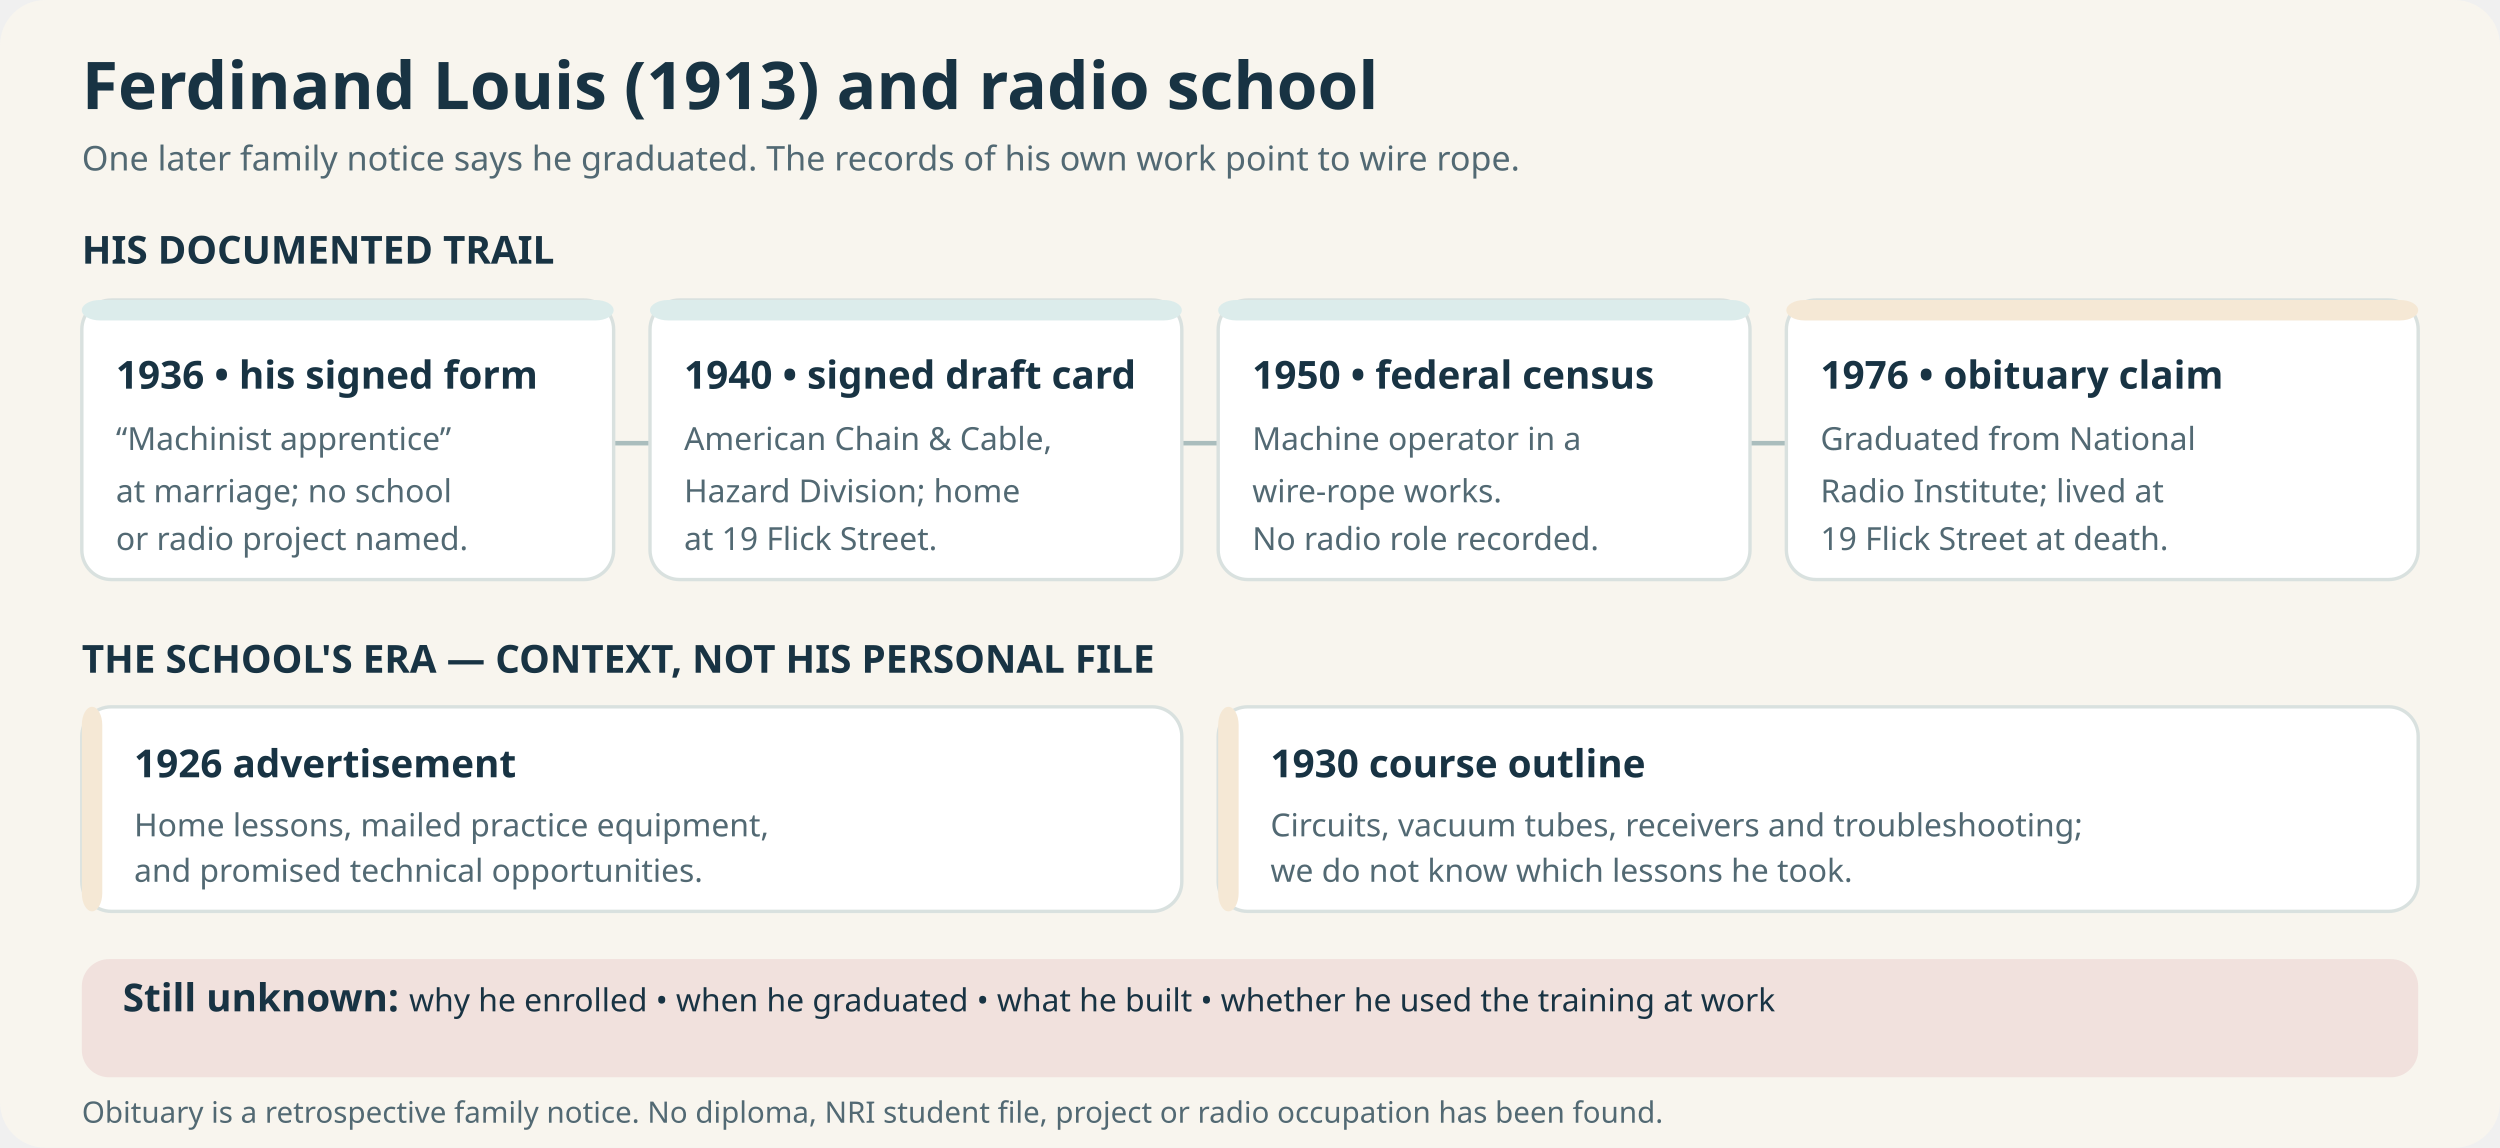
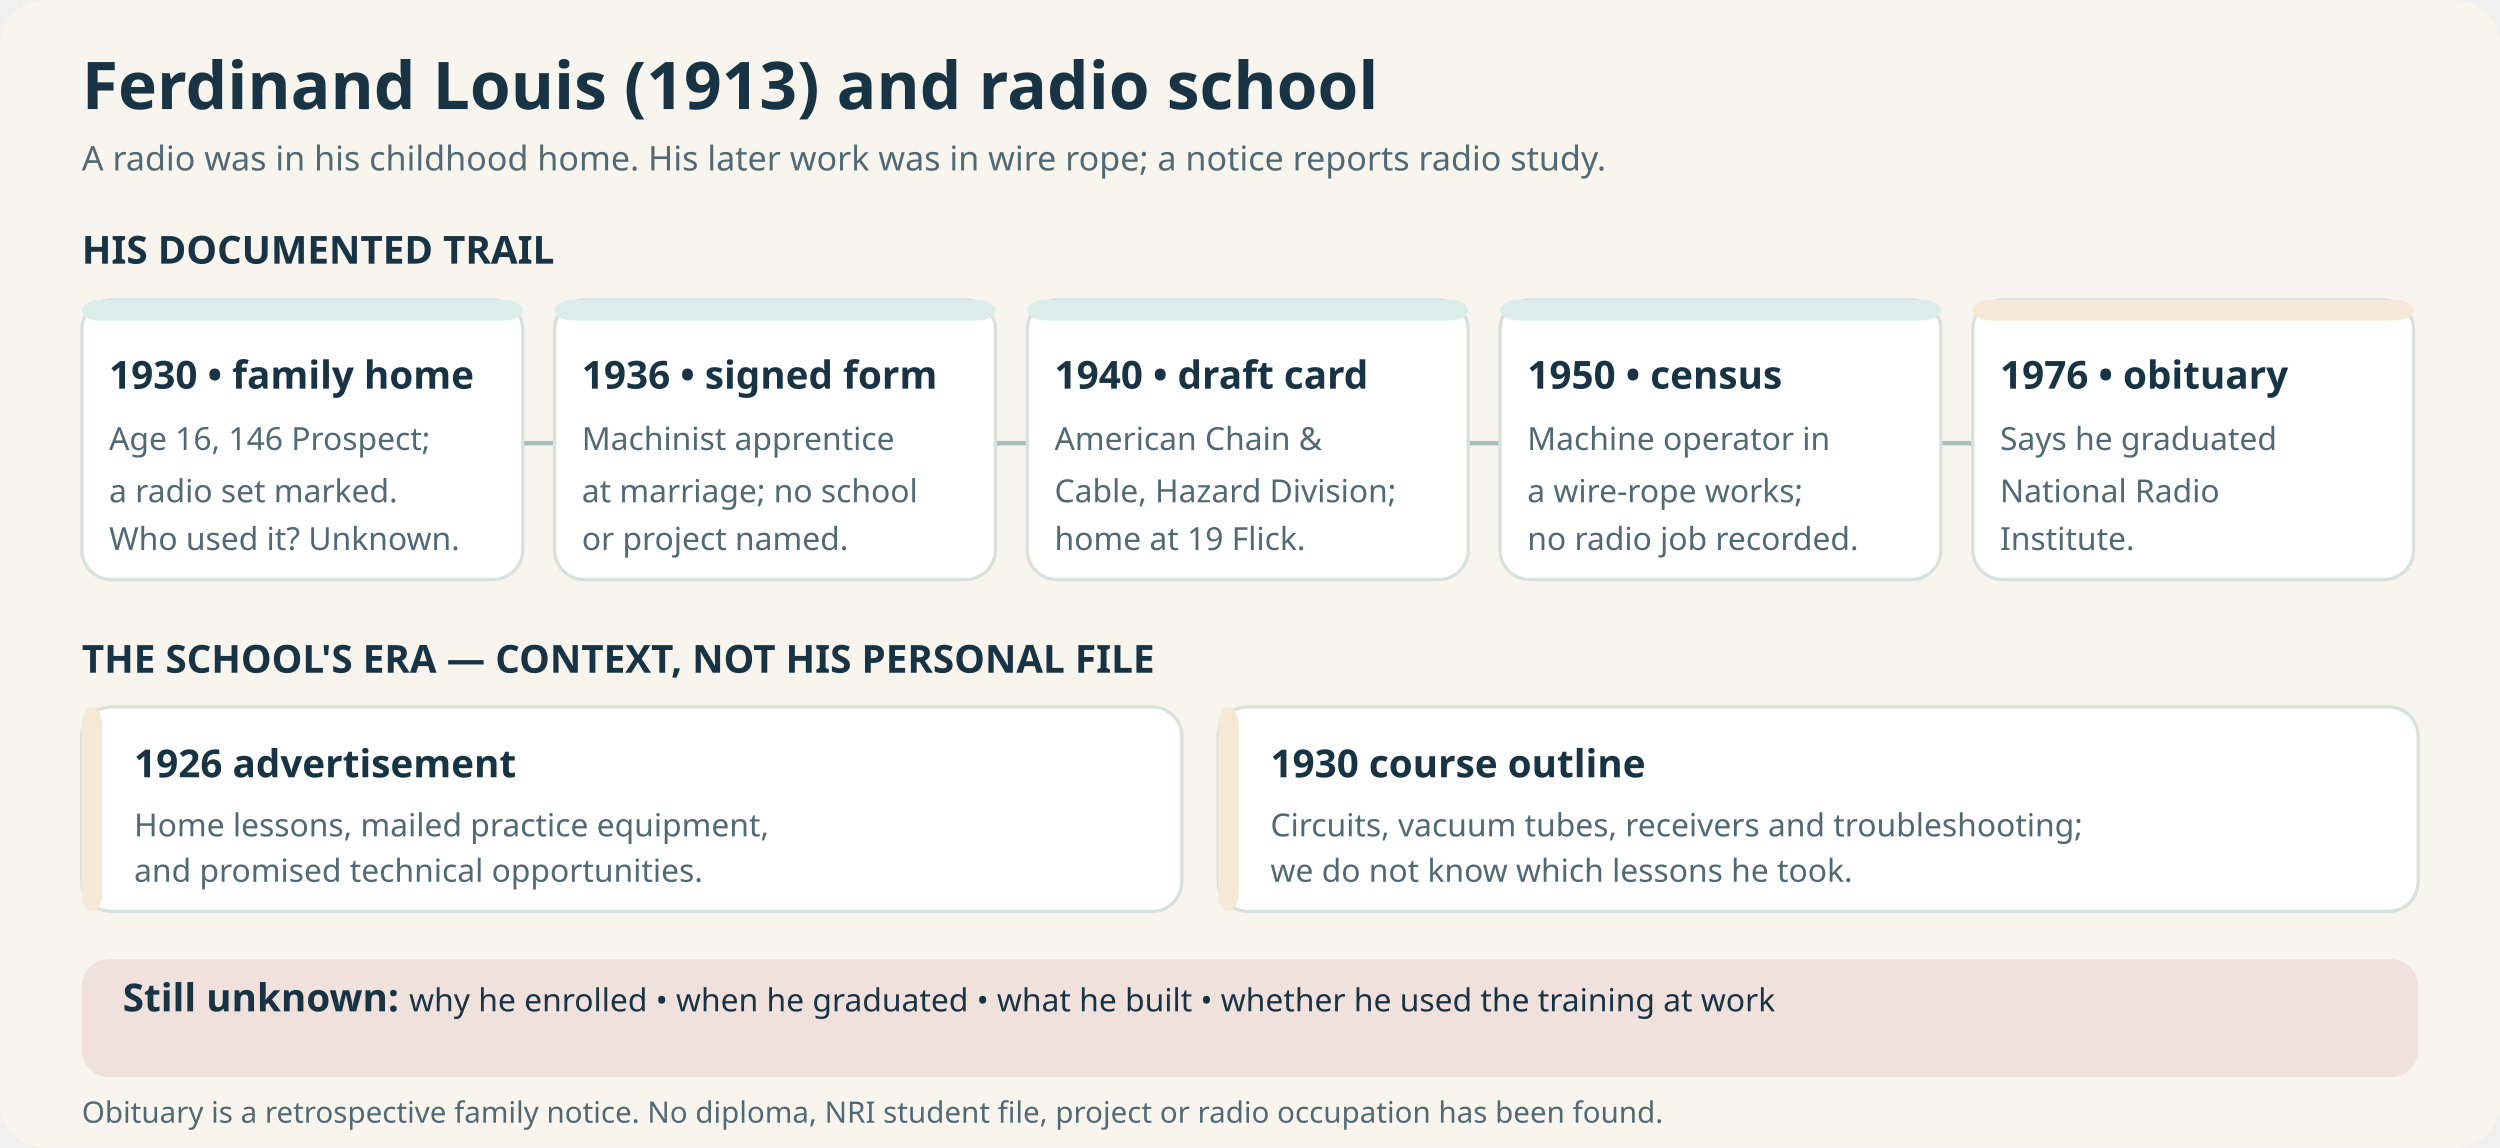
<svg xmlns="http://www.w3.org/2000/svg" viewBox="0 0 1100 505" role="img" aria-labelledby="title desc">
  <style>
    .bg{fill:#f8f5ee}.paper{fill:#fff;stroke:#d9e1df;stroke-width:1.5}.ink{fill:#183343}.muted{fill:#526973}.blue{fill:#dceceb}.sand{fill:#f5e8d5}.pink{fill:#f1e1dd}.rule{stroke:#aabdbd;stroke-width:2}.title{font:700 29px system-ui,sans-serif}.lead{font:15px system-ui,sans-serif}.lane{font:700 17px system-ui,sans-serif}.cardhead{font:700 17px system-ui,sans-serif}.body{font:14px system-ui,sans-serif}.foot{font:13px system-ui,sans-serif}
  </style>
  <rect class="bg" width="1100" height="505" rx="20" />
  <text class="ink title" x="36" y="48">Ferdinand Louis (1913) and radio school</text>
-   <text class="muted lead" x="36" y="75">One later family notice says he graduated. The records of his own work point to wire rope.</text>
+   <text class="muted lead" x="36" y="75">A radio was in his childhood home. His later work was in wire rope; a notice reports radio study.</text>
  <text class="ink lane" x="36" y="116">HIS DOCUMENTED TRAIL</text>
-   <line class="rule" x1="48" y1="195" x2="810" y2="195" />
+   <line class="rule" x1="48" y1="195" x2="1052" y2="195" />
  <g transform="translate(36 132)">
-     <rect class="paper" width="234" height="123" rx="13" />
-     <rect class="blue" width="234" height="9" rx="8" />
-     <text class="ink cardhead" x="15" y="39">1936 • his signed form</text>
-     <text class="muted body" x="15" y="66">“Machinist apprentice”</text>
-     <text class="muted body" x="15" y="89">at marriage; no school</text>
-     <text class="muted body" x="15" y="110">or radio project named.</text>
+     <rect class="paper" width="194" height="123" rx="13" />
+     <rect class="blue" width="194" height="9" rx="8" />
+     <text class="ink cardhead" x="12" y="39">1930 • family home</text>
+     <text class="muted body" x="12" y="66">Age 16, 146 Prospect;</text>
+     <text class="muted body" x="12" y="89">a radio set marked.</text>
+     <text class="muted body" x="12" y="110">Who used it? Unknown.</text>
  </g>
-   <g transform="translate(286 132)">
-     <rect class="paper" width="234" height="123" rx="13" />
-     <rect class="blue" width="234" height="9" rx="8" />
-     <text class="ink cardhead" x="15" y="39">1940 • signed draft card</text>
-     <text class="muted body" x="15" y="66">American Chain &amp; Cable,</text>
-     <text class="muted body" x="15" y="89">Hazard Division; home</text>
-     <text class="muted body" x="15" y="110">at 19 Flick Street.</text>
+   <g transform="translate(244 132)">
+     <rect class="paper" width="194" height="123" rx="13" />
+     <rect class="blue" width="194" height="9" rx="8" />
+     <text class="ink cardhead" x="12" y="39">1936 • signed form</text>
+     <text class="muted body" x="12" y="66">Machinist apprentice</text>
+     <text class="muted body" x="12" y="89">at marriage; no school</text>
+     <text class="muted body" x="12" y="110">or project named.</text>
  </g>
-   <g transform="translate(536 132)">
-     <rect class="paper" width="234" height="123" rx="13" />
-     <rect class="blue" width="234" height="9" rx="8" />
-     <text class="ink cardhead" x="15" y="39">1950 • federal census</text>
-     <text class="muted body" x="15" y="66">Machine operator in a</text>
-     <text class="muted body" x="15" y="89">wire-rope works.</text>
-     <text class="muted body" x="15" y="110">No radio role recorded.</text>
+   <g transform="translate(452 132)">
+     <rect class="paper" width="194" height="123" rx="13" />
+     <rect class="blue" width="194" height="9" rx="8" />
+     <text class="ink cardhead" x="12" y="39">1940 • draft card</text>
+     <text class="muted body" x="12" y="66">American Chain &amp;</text>
+     <text class="muted body" x="12" y="89">Cable, Hazard Division;</text>
+     <text class="muted body" x="12" y="110">home at 19 Flick.</text>
  </g>
-   <g transform="translate(786 132)">
-     <rect class="paper" width="278" height="123" rx="13" />
-     <rect class="sand" width="278" height="9" rx="8" />
-     <text class="ink cardhead" x="15" y="39">1976 • obituary claim</text>
-     <text class="muted body" x="15" y="66">Graduated from National</text>
-     <text class="muted body" x="15" y="89">Radio Institute; lived at</text>
-     <text class="muted body" x="15" y="110">19 Flick Street at death.</text>
+   <g transform="translate(660 132)">
+     <rect class="paper" width="194" height="123" rx="13" />
+     <rect class="blue" width="194" height="9" rx="8" />
+     <text class="ink cardhead" x="12" y="39">1950 • census</text>
+     <text class="muted body" x="12" y="66">Machine operator in</text>
+     <text class="muted body" x="12" y="89">a wire-rope works;</text>
+     <text class="muted body" x="12" y="110">no radio job recorded.</text>
+   </g>
+   <g transform="translate(868 132)">
+     <rect class="paper" width="194" height="123" rx="13" />
+     <rect class="sand" width="194" height="9" rx="8" />
+     <text class="ink cardhead" x="12" y="39">1976 • obituary</text>
+     <text class="muted body" x="12" y="66">Says he graduated</text>
+     <text class="muted body" x="12" y="89">National Radio</text>
+     <text class="muted body" x="12" y="110">Institute.</text>
  </g>
  <text class="ink lane" x="36" y="296">THE SCHOOL'S ERA — CONTEXT, NOT HIS PERSONAL FILE</text>
  <g transform="translate(36 311)">
    <rect class="paper" width="484" height="90" rx="13" />
    <rect class="sand" width="9" height="90" rx="8" />
    <text class="ink cardhead" x="23" y="31">1926 advertisement</text>
    <text class="muted body" x="23" y="57">Home lessons, mailed practice equipment,</text>
    <text class="muted body" x="23" y="77">and promised technical opportunities.</text>
  </g>
  <g transform="translate(536 311)">
    <rect class="paper" width="528" height="90" rx="13" />
    <rect class="sand" width="9" height="90" rx="8" />
    <text class="ink cardhead" x="23" y="31">1930 course outline</text>
    <text class="muted body" x="23" y="57">Circuits, vacuum tubes, receivers and troubleshooting;</text>
    <text class="muted body" x="23" y="77">we do not know which lessons he took.</text>
  </g>
  <rect class="pink" x="36" y="422" width="1028" height="52" rx="12" />
  <text class="ink cardhead" x="54" y="445">Still unknown:</text>
  <text class="ink body" x="180" y="445">why he enrolled • when he graduated • what he built • whether he used the training at work</text>
  <text class="muted foot" x="36" y="494">Obituary is a retrospective family notice. No diploma, NRI student file, project or radio occupation has been found.</text>
</svg>
